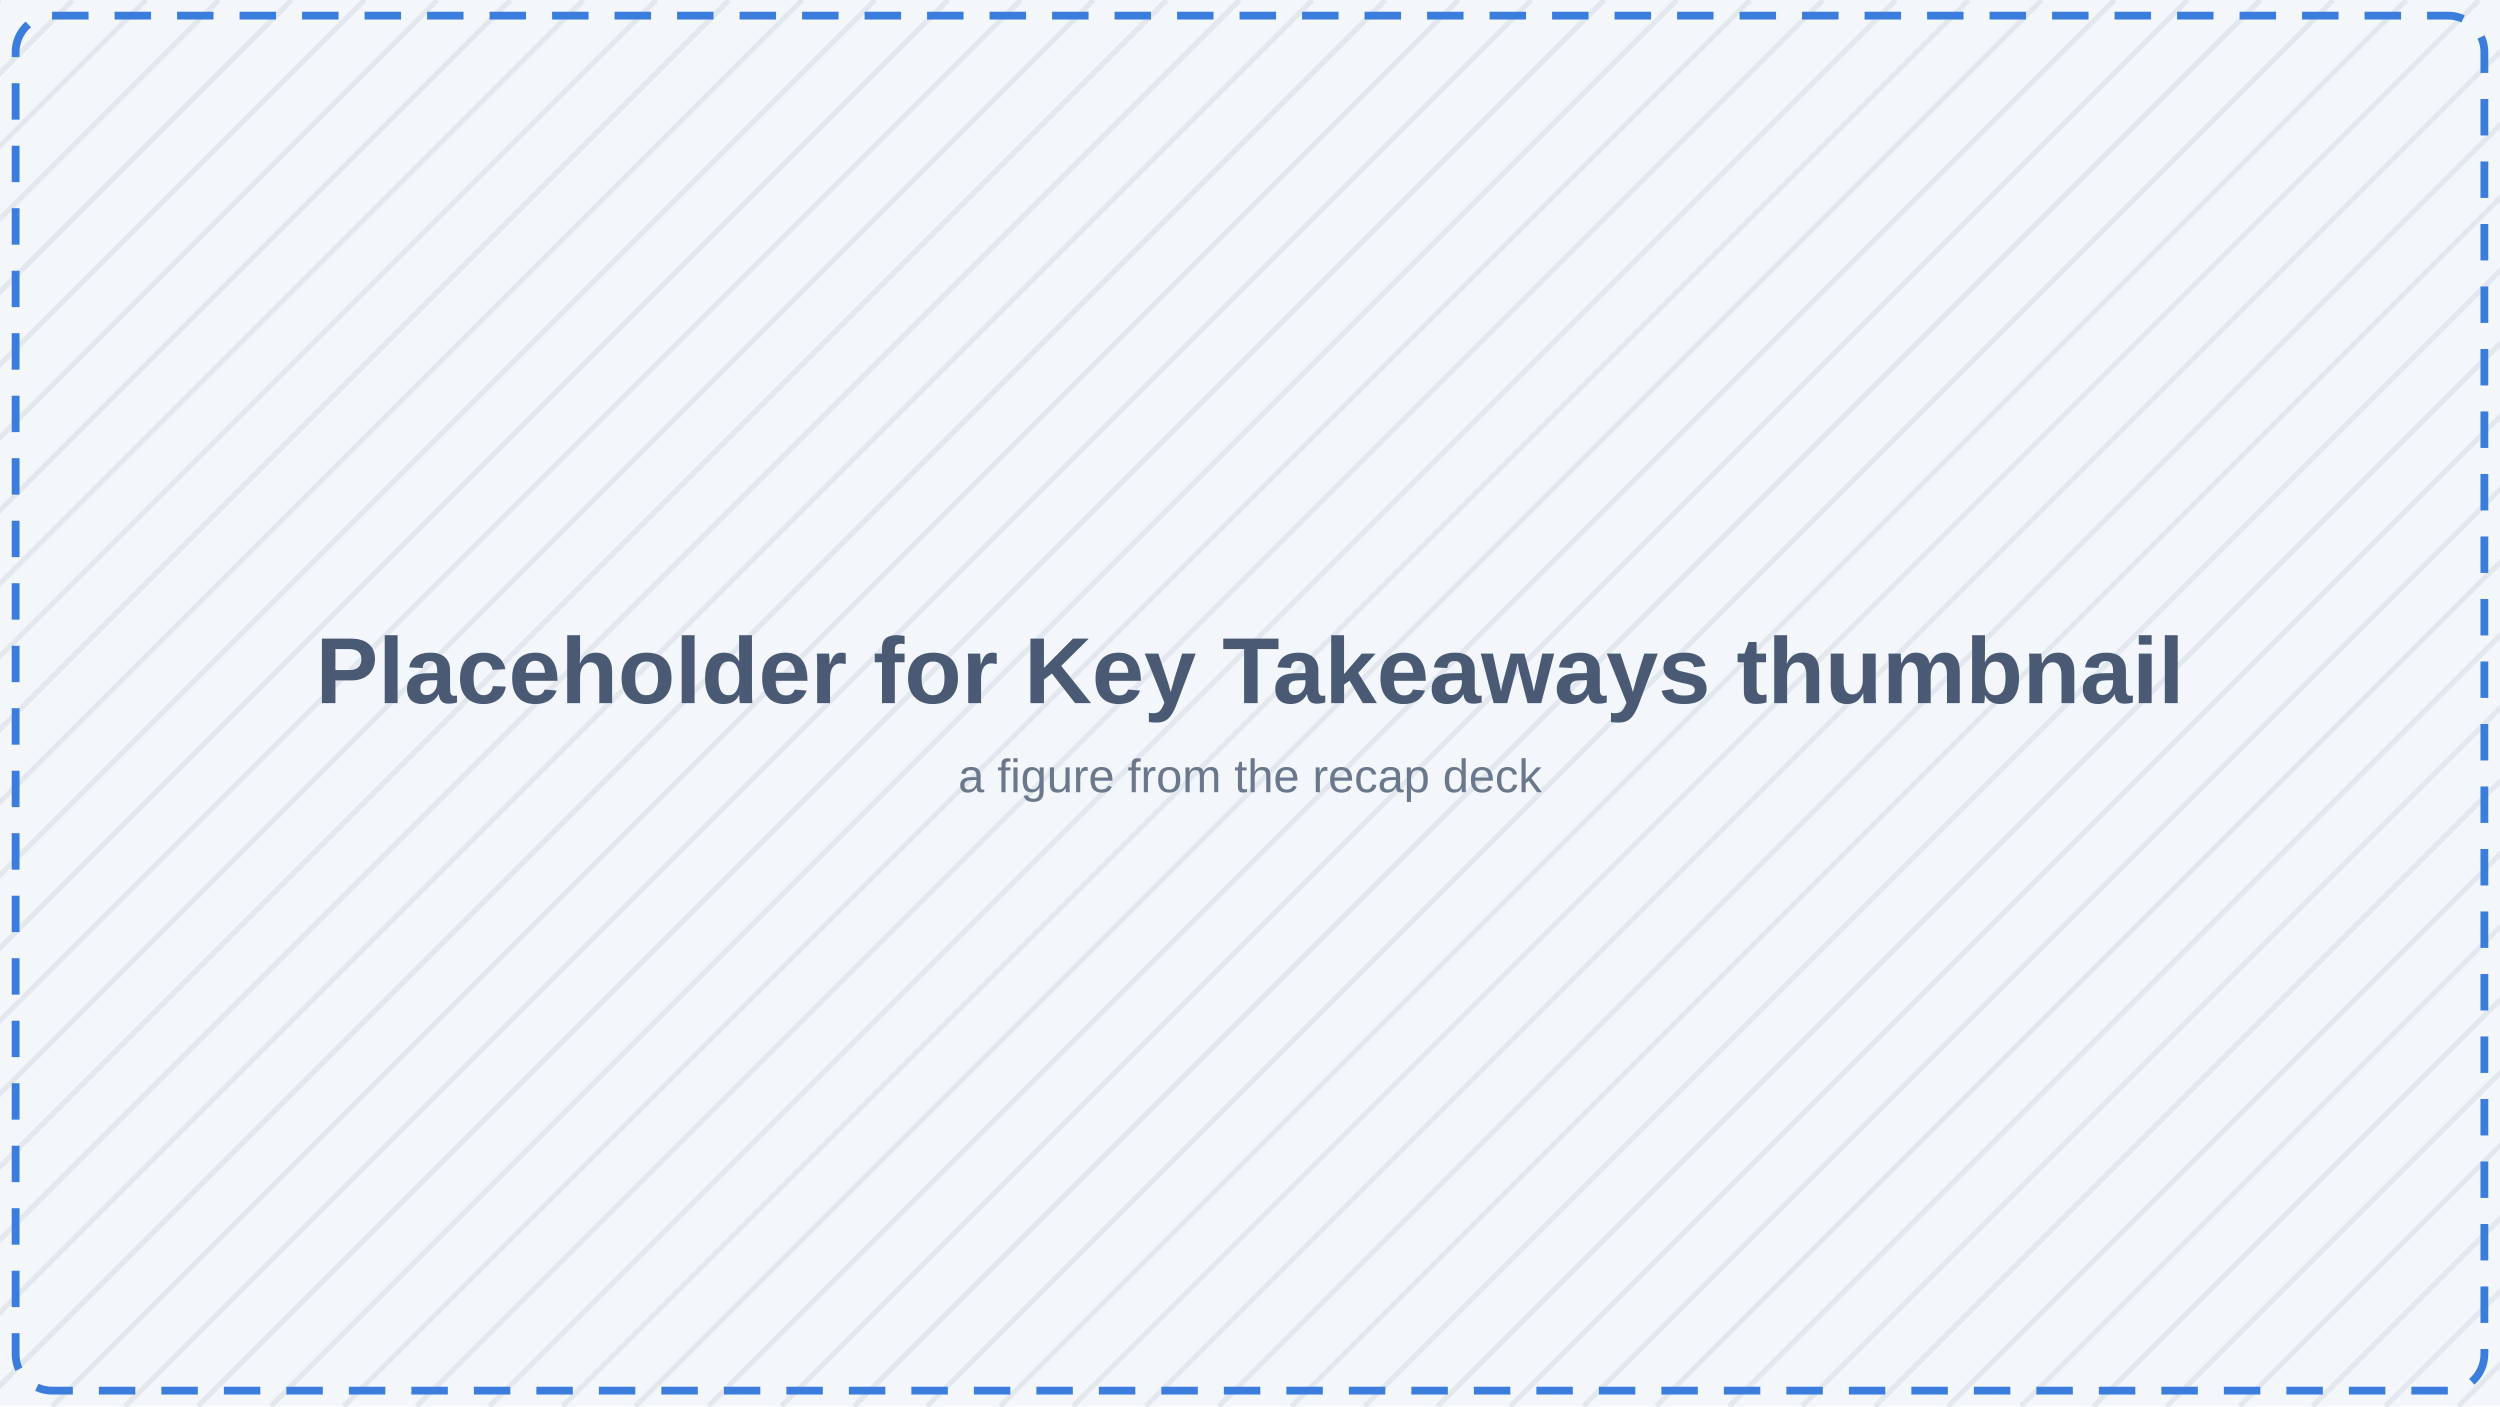
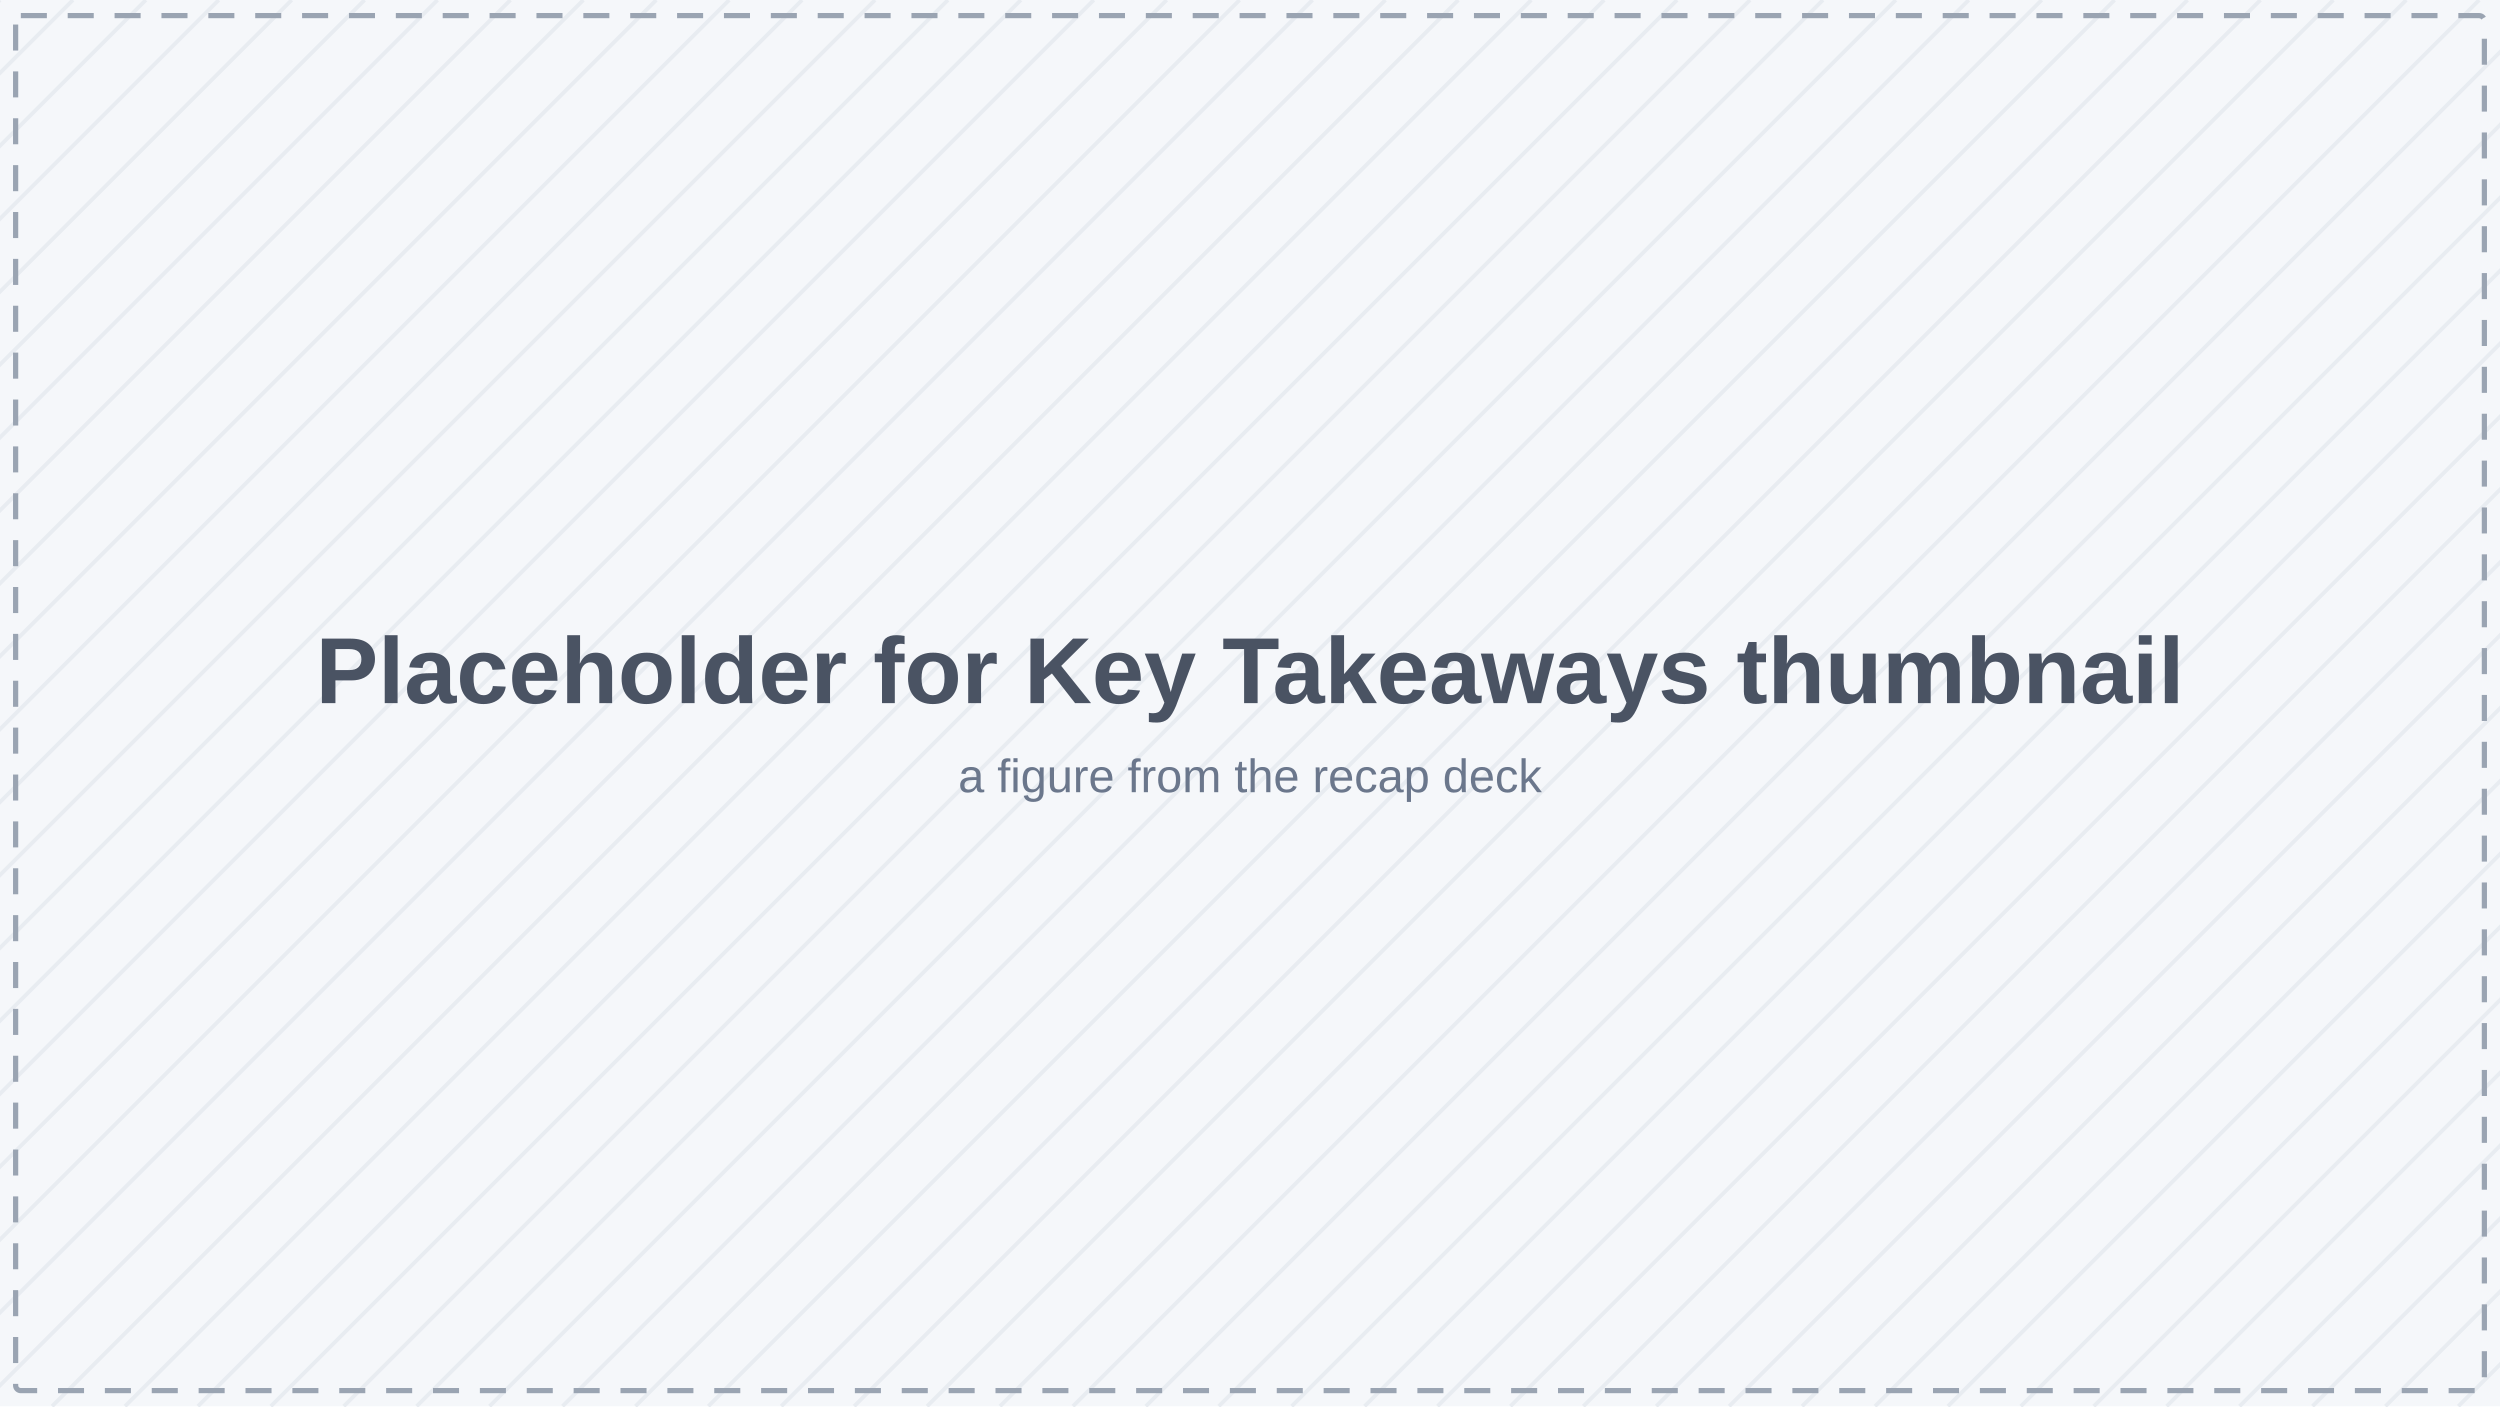
<svg xmlns="http://www.w3.org/2000/svg" width="960" height="540" viewBox="0 0 960 540" role="img" aria-label="Placeholder for Key Takeaways thumbnail">
-   <rect width="960" height="540" fill="#F3F6FA" />
-   <g stroke="#E3E8EF" stroke-width="2">
+   <rect width="960" height="540" fill="#F5F7FA" />
+   <g stroke="#E8ECF1" stroke-width="1.5">
    <line x1="0" y1="0" x2="-540" y2="540" />
    <line x1="28" y1="0" x2="-512" y2="540" />
    <line x1="56" y1="0" x2="-484" y2="540" />
    <line x1="84" y1="0" x2="-456" y2="540" />
    <line x1="112" y1="0" x2="-428" y2="540" />
    <line x1="140" y1="0" x2="-400" y2="540" />
    <line x1="168" y1="0" x2="-372" y2="540" />
    <line x1="196" y1="0" x2="-344" y2="540" />
    <line x1="224" y1="0" x2="-316" y2="540" />
    <line x1="252" y1="0" x2="-288" y2="540" />
    <line x1="280" y1="0" x2="-260" y2="540" />
    <line x1="308" y1="0" x2="-232" y2="540" />
    <line x1="336" y1="0" x2="-204" y2="540" />
    <line x1="364" y1="0" x2="-176" y2="540" />
    <line x1="392" y1="0" x2="-148" y2="540" />
    <line x1="420" y1="0" x2="-120" y2="540" />
    <line x1="448" y1="0" x2="-92" y2="540" />
    <line x1="476" y1="0" x2="-64" y2="540" />
    <line x1="504" y1="0" x2="-36" y2="540" />
    <line x1="532" y1="0" x2="-8" y2="540" />
    <line x1="560" y1="0" x2="20" y2="540" />
    <line x1="588" y1="0" x2="48" y2="540" />
    <line x1="616" y1="0" x2="76" y2="540" />
    <line x1="644" y1="0" x2="104" y2="540" />
    <line x1="672" y1="0" x2="132" y2="540" />
    <line x1="700" y1="0" x2="160" y2="540" />
    <line x1="728" y1="0" x2="188" y2="540" />
    <line x1="756" y1="0" x2="216" y2="540" />
    <line x1="784" y1="0" x2="244" y2="540" />
    <line x1="812" y1="0" x2="272" y2="540" />
    <line x1="840" y1="0" x2="300" y2="540" />
    <line x1="868" y1="0" x2="328" y2="540" />
    <line x1="896" y1="0" x2="356" y2="540" />
    <line x1="924" y1="0" x2="384" y2="540" />
    <line x1="952" y1="0" x2="412" y2="540" />
    <line x1="980" y1="0" x2="440" y2="540" />
    <line x1="1008" y1="0" x2="468" y2="540" />
    <line x1="1036" y1="0" x2="496" y2="540" />
    <line x1="1064" y1="0" x2="524" y2="540" />
    <line x1="1092" y1="0" x2="552" y2="540" />
    <line x1="1120" y1="0" x2="580" y2="540" />
    <line x1="1148" y1="0" x2="608" y2="540" />
    <line x1="1176" y1="0" x2="636" y2="540" />
    <line x1="1204" y1="0" x2="664" y2="540" />
    <line x1="1232" y1="0" x2="692" y2="540" />
    <line x1="1260" y1="0" x2="720" y2="540" />
    <line x1="1288" y1="0" x2="748" y2="540" />
    <line x1="1316" y1="0" x2="776" y2="540" />
    <line x1="1344" y1="0" x2="804" y2="540" />
    <line x1="1372" y1="0" x2="832" y2="540" />
    <line x1="1400" y1="0" x2="860" y2="540" />
    <line x1="1428" y1="0" x2="888" y2="540" />
    <line x1="1456" y1="0" x2="916" y2="540" />
    <line x1="1484" y1="0" x2="944" y2="540" />
  </g>
-   <rect x="6" y="6" width="948" height="528" fill="none" stroke="#3B7DDD" stroke-width="3" stroke-dasharray="14 10" rx="14" />
-   <g font-family="Segoe UI, Arial, sans-serif" text-anchor="middle">
-     <text x="480.0" y="270.0" font-size="36" font-weight="700" fill="#4A5A75">Placeholder for Key Takeaways thumbnail</text>
+   <rect x="6" y="6" width="948" height="528" fill="none" stroke="#9AA4B2" stroke-width="2" stroke-dasharray="10 8" rx="2" />
+   <g font-family="Arial, Helvetica, sans-serif" text-anchor="middle">
+     <text x="480.0" y="270.0" font-size="36" font-weight="600" fill="#4A5363">Placeholder for Key Takeaways thumbnail</text>
    <text x="480.0" y="304.2" font-size="18" fill="#6B778C">a figure from the recap deck</text>
  </g>
</svg>
